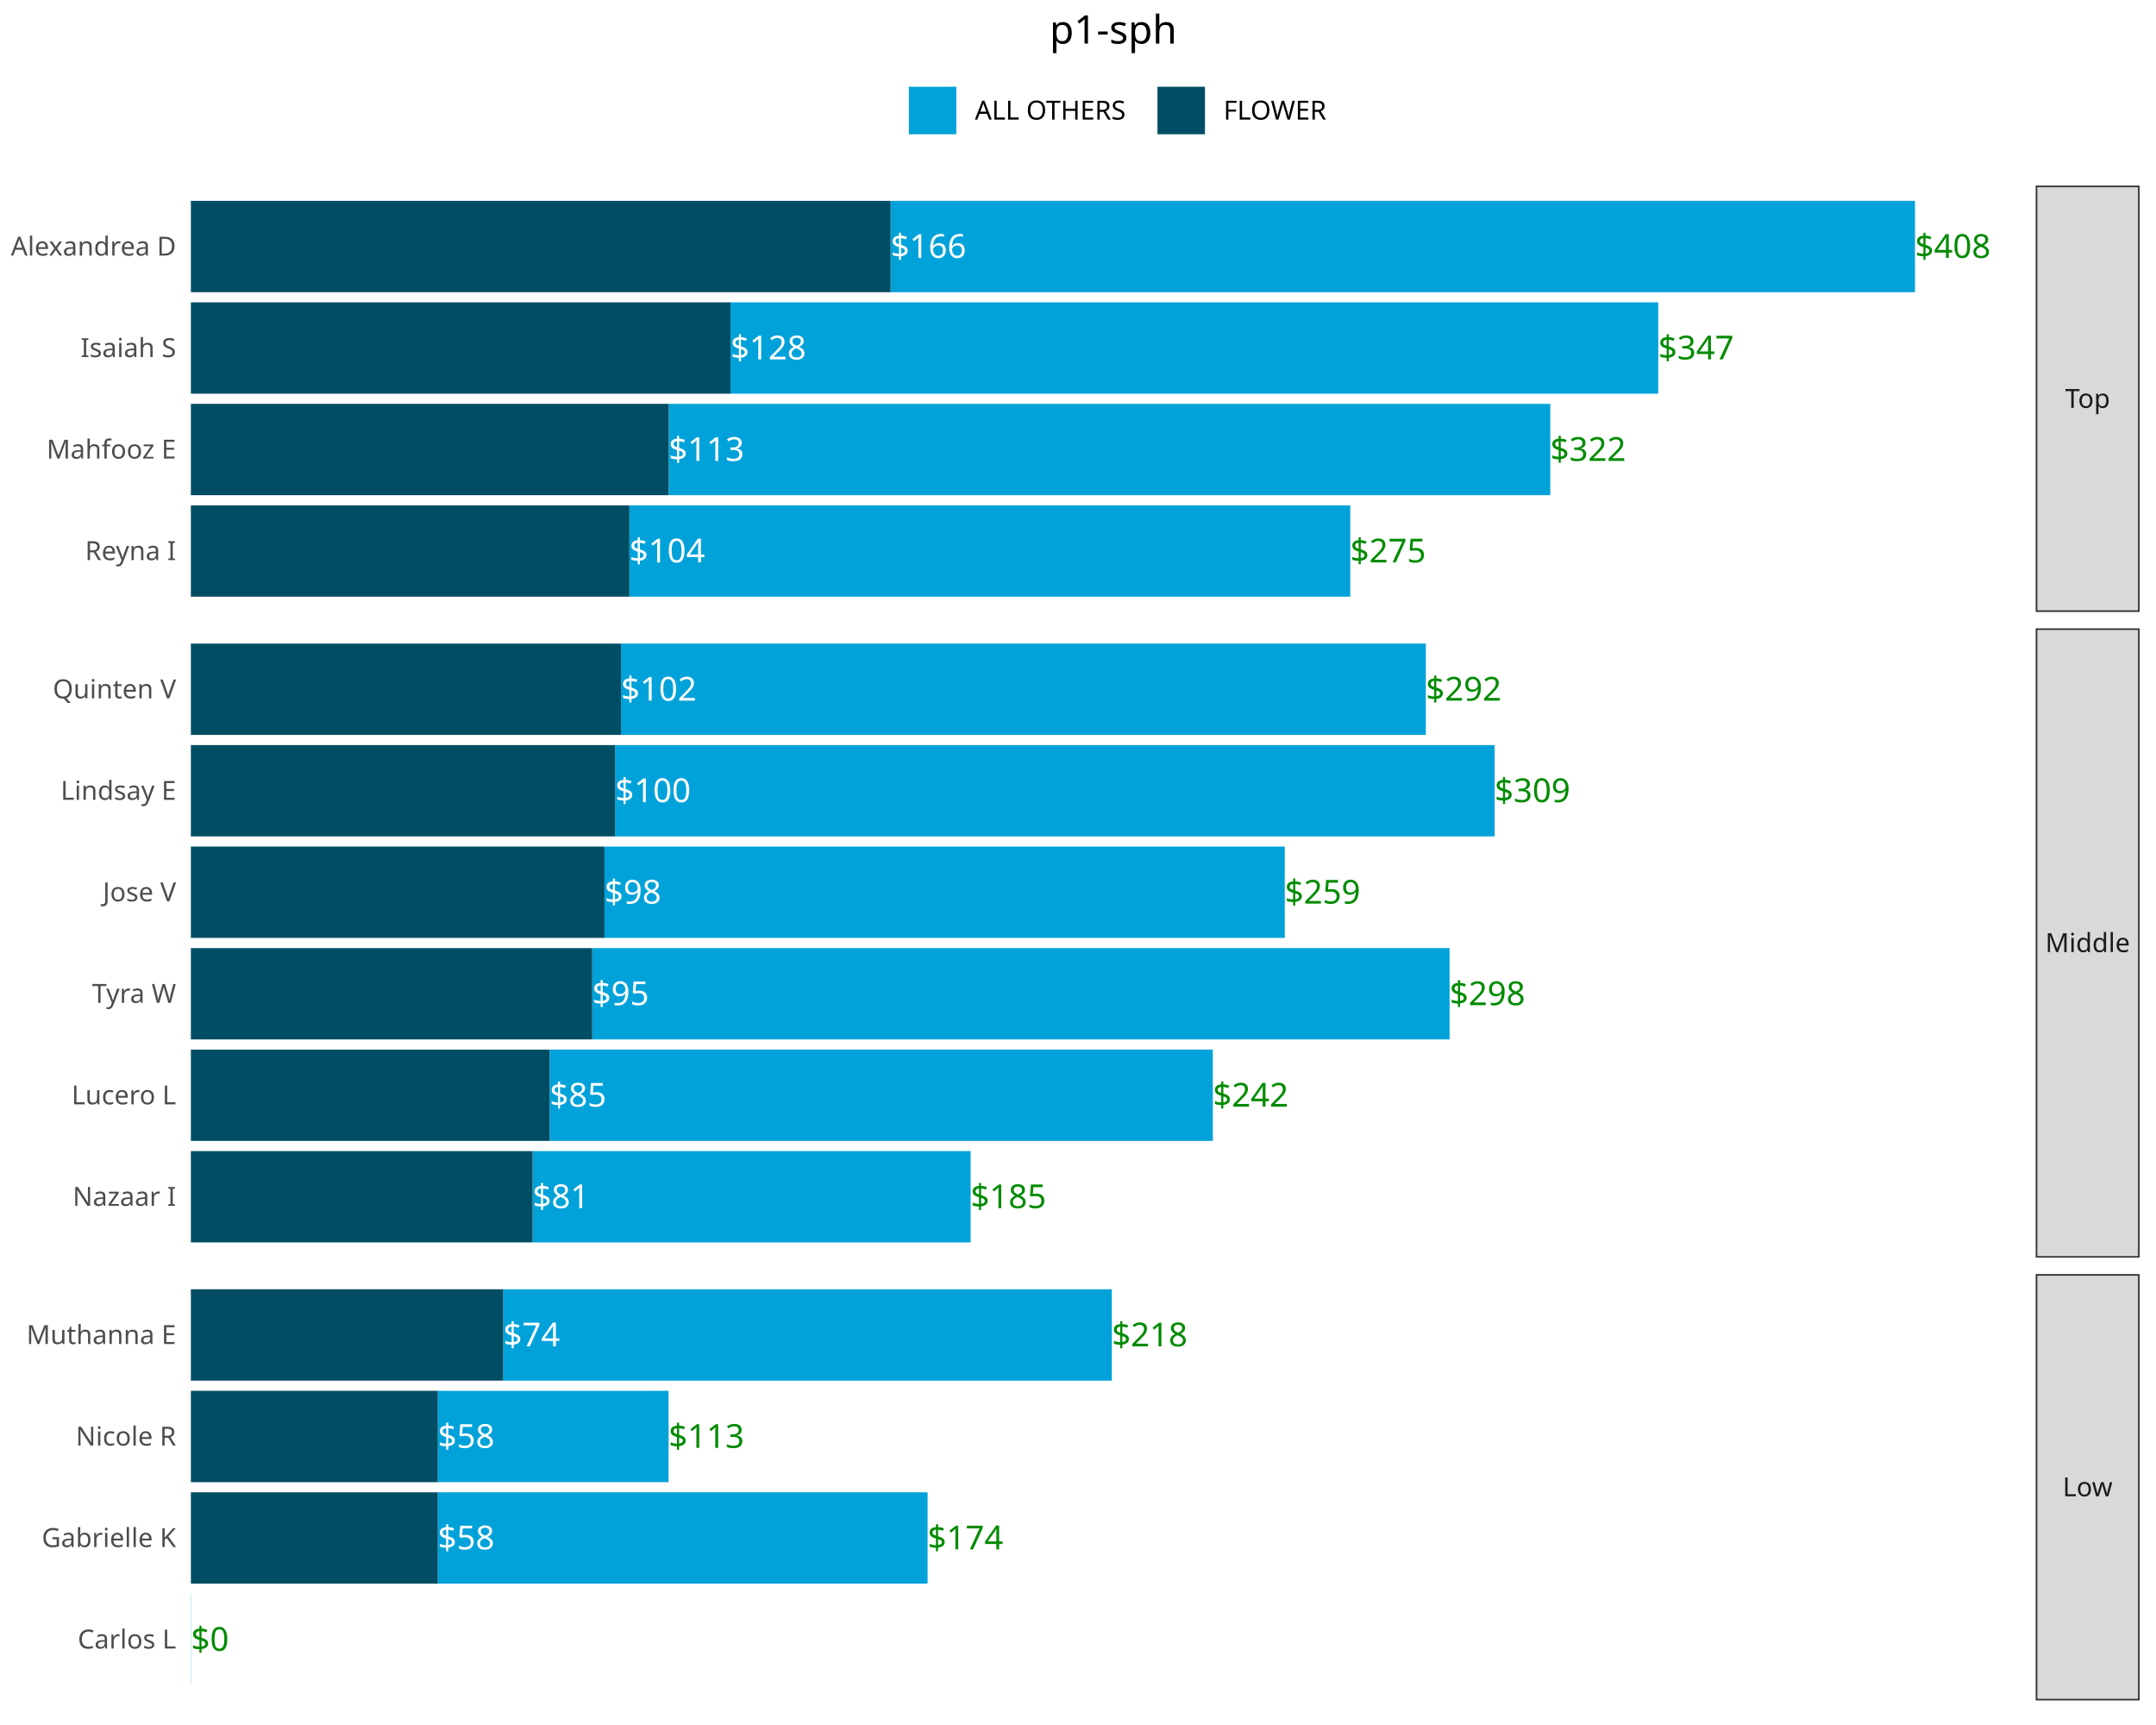
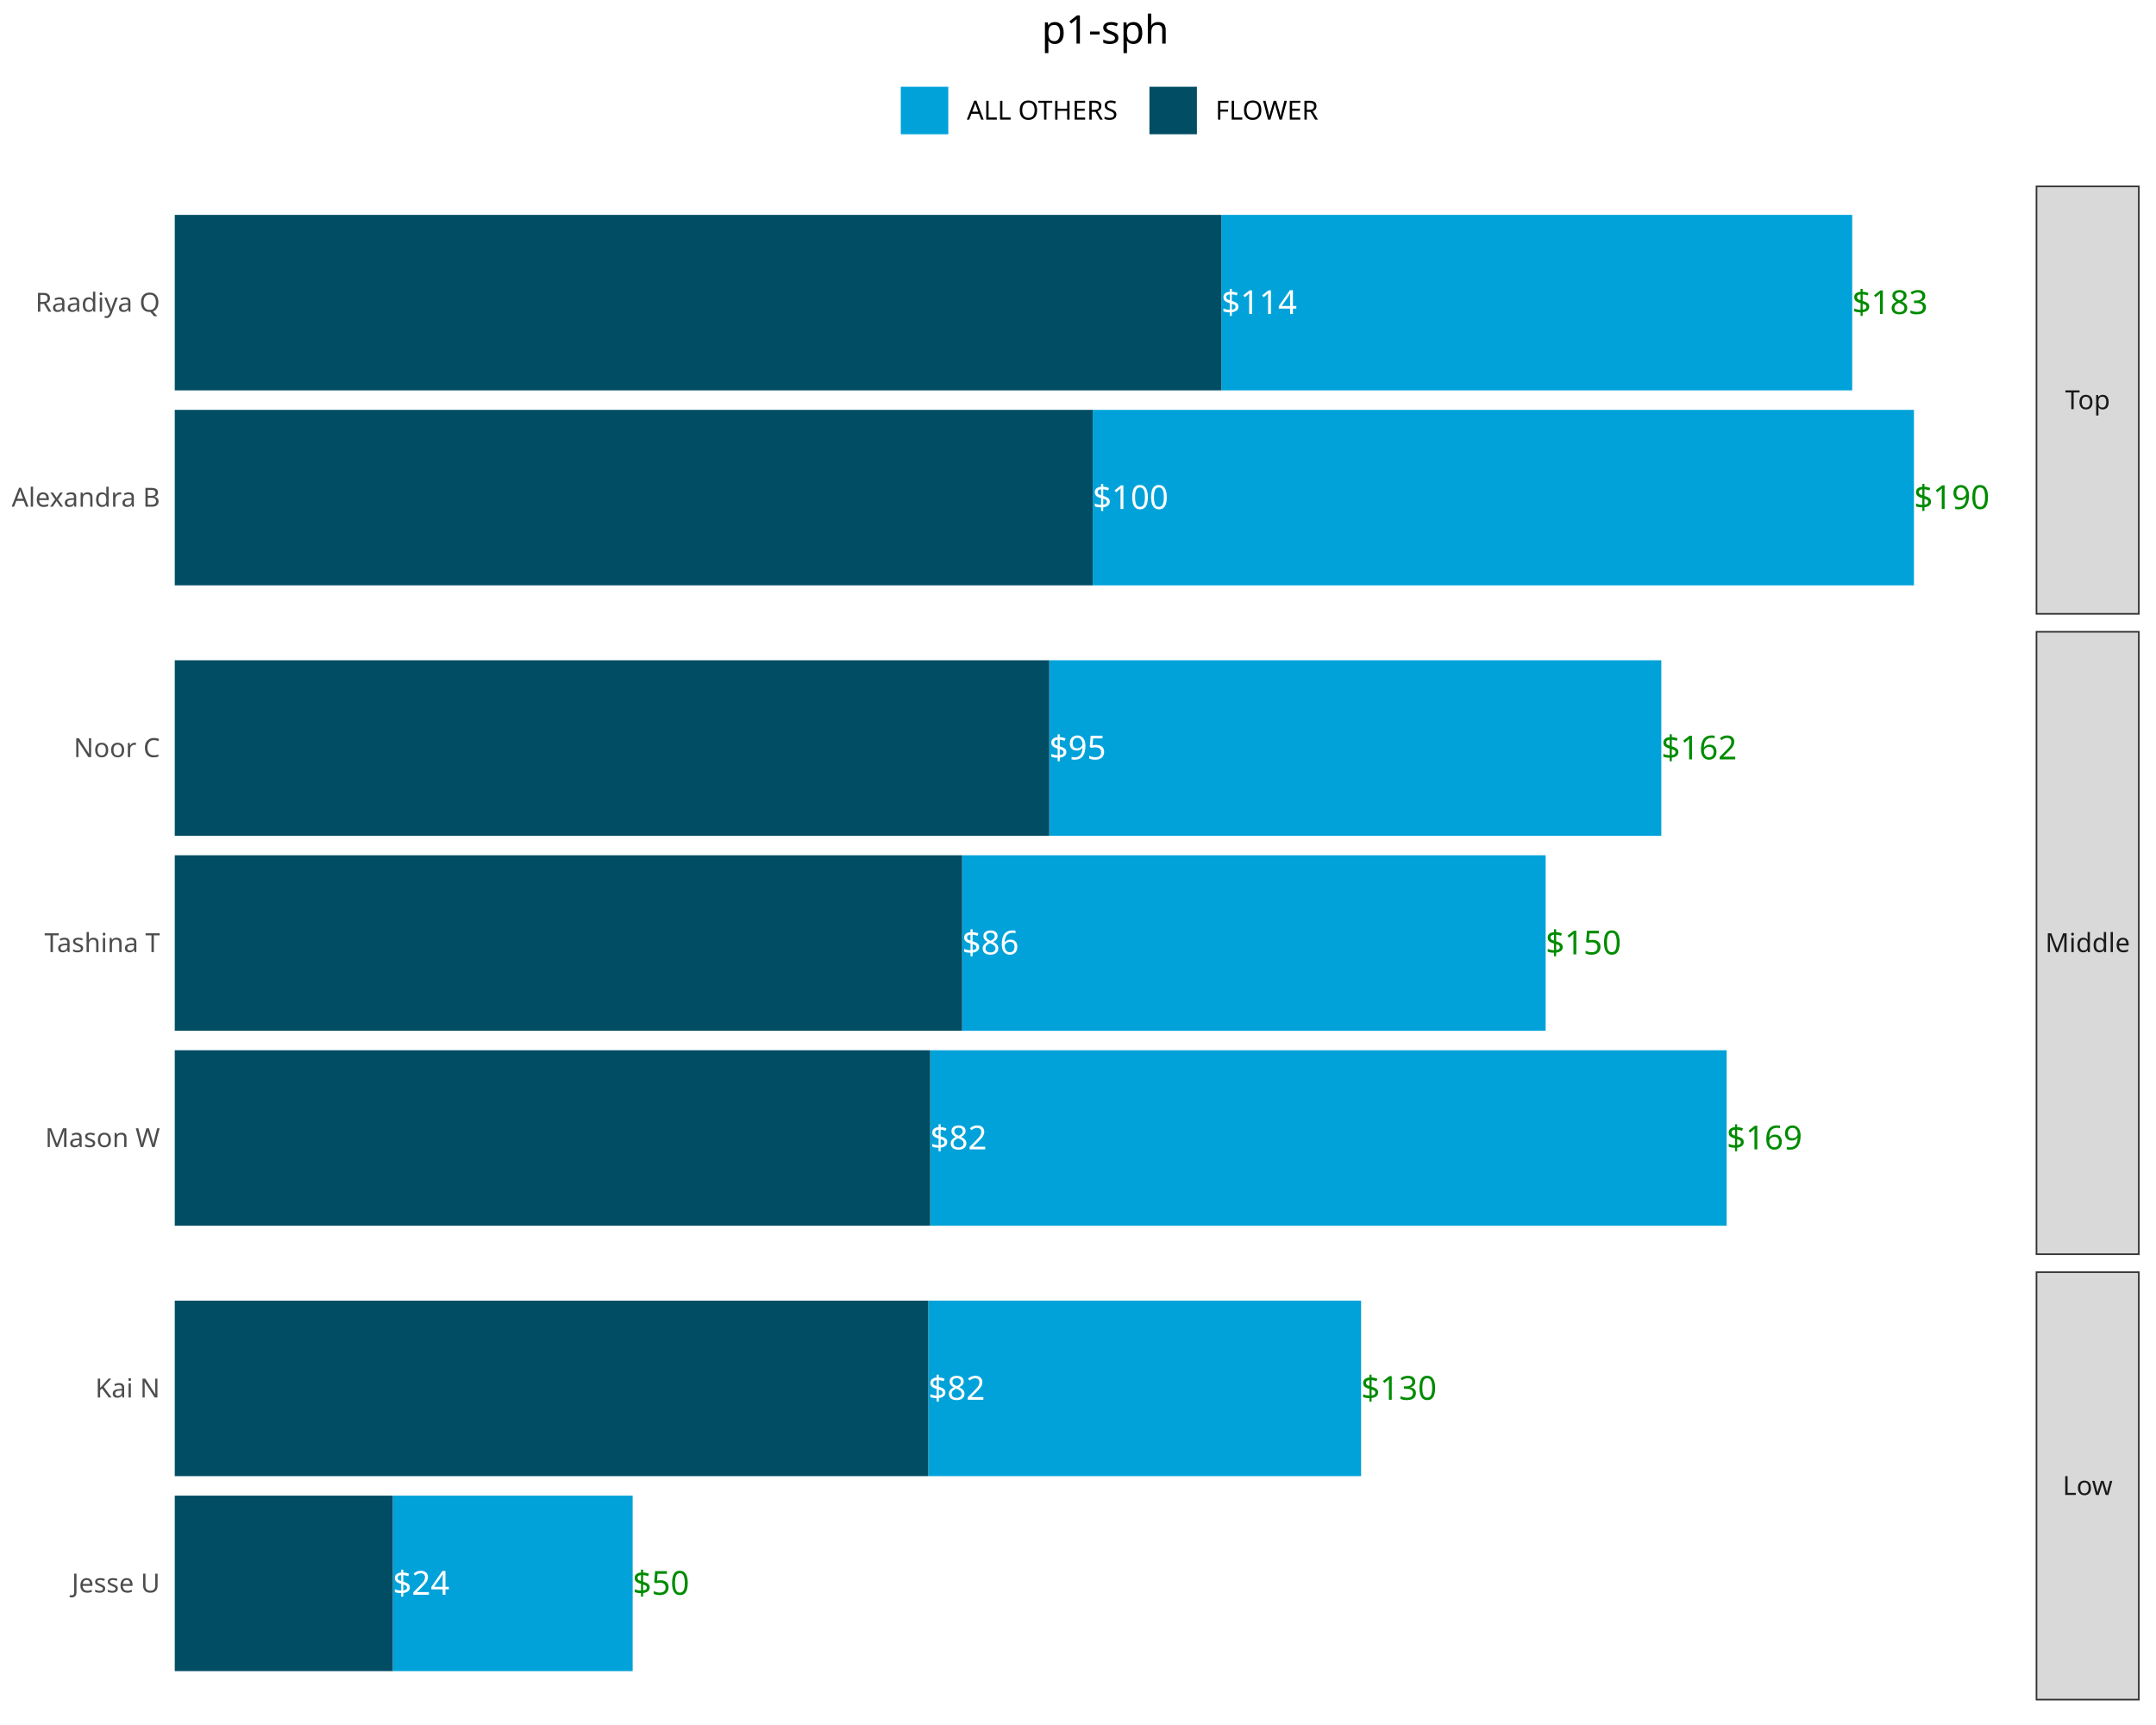
<svg xmlns="http://www.w3.org/2000/svg" class="svglite" data-engine-version="2.0" width="720.00pt" height="576.00pt" viewBox="0 0 720.00 576.00">
  <defs>
    <style type="text/css">
    .svglite line, .svglite polyline, .svglite polygon, .svglite path, .svglite rect, .svglite circle {
      fill: none;
      stroke: #000000;
      stroke-linecap: round;
      stroke-linejoin: round;
      stroke-miterlimit: 10.00;
    }
  </style>
  </defs>
  <rect width="100%" height="100%" style="stroke: none; fill: #FFFFFF;" />
  <defs>
    <clipPath id="cpMC4wMHw3MjAuMDB8MC4wMHw1NzYuMDA=">
      <rect x="0.00" y="0.00" width="720.00" height="576.00" />
    </clipPath>
  </defs>
  <g clip-path="url(#cpMC4wMHw3MjAuMDB8MC4wMHw1NzYuMDA=)">
    <rect x="0.00" y="0.00" width="720.00" height="576.00" style="stroke-width: 1.07; stroke: #FFFFFF; fill: #FFFFFF;" />
  </g>
  <defs>
-     <clipPath id="cpNjMuNzR8Njc5LjgzfDYxLjk4fDIwNC4zMw==">
-       <rect x="63.74" y="61.98" width="616.09" height="142.35" />
+     <clipPath id="cpNTguMzZ8Njc5LjgzfDYxLjk4fDIwNS4yMg==">
+       <rect x="58.36" y="61.98" width="621.47" height="143.24" />
    </clipPath>
  </defs>
-   <g clip-path="url(#cpNjMuNzR8Njc5LjgzfDYxLjk4fDIwNC4zMw==)">
-     <rect x="63.74" y="61.98" width="616.09" height="142.35" style="stroke-width: 1.07; stroke: none; fill: #FFFFFF;" />
-     <rect x="210.18" y="168.74" width="240.74" height="30.50" style="stroke-width: 1.07; stroke: none; stroke-linecap: butt; stroke-linejoin: miter; fill: #01A2D9;" />
-     <rect x="63.74" y="168.74" width="146.44" height="30.50" style="stroke-width: 1.07; stroke: none; stroke-linecap: butt; stroke-linejoin: miter; fill: #014D64;" />
-     <rect x="223.29" y="134.85" width="294.43" height="30.50" style="stroke-width: 1.07; stroke: none; stroke-linecap: butt; stroke-linejoin: miter; fill: #01A2D9;" />
-     <rect x="63.74" y="134.85" width="159.55" height="30.50" style="stroke-width: 1.07; stroke: none; stroke-linecap: butt; stroke-linejoin: miter; fill: #014D64;" />
-     <rect x="243.95" y="100.96" width="309.84" height="30.50" style="stroke-width: 1.07; stroke: none; stroke-linecap: butt; stroke-linejoin: miter; fill: #01A2D9;" />
-     <rect x="63.74" y="100.96" width="180.21" height="30.50" style="stroke-width: 1.07; stroke: none; stroke-linecap: butt; stroke-linejoin: miter; fill: #014D64;" />
-     <rect x="297.42" y="67.07" width="342.10" height="30.50" style="stroke-width: 1.07; stroke: none; stroke-linecap: butt; stroke-linejoin: miter; fill: #01A2D9;" />
-     <rect x="63.74" y="67.07" width="233.68" height="30.50" style="stroke-width: 1.07; stroke: none; stroke-linecap: butt; stroke-linejoin: miter; fill: #014D64;" />
-     <text x="210.18" y="187.80" style="font-size: 11.04px; fill: #FFFFFF; font-family: sans;" textLength="24.56px" lengthAdjust="spacingAndGlyphs">$104</text>
-     <text x="223.29" y="153.90" style="font-size: 11.04px; fill: #FFFFFF; font-family: sans;" textLength="24.56px" lengthAdjust="spacingAndGlyphs">$113</text>
-     <text x="243.95" y="120.01" style="font-size: 11.04px; fill: #FFFFFF; font-family: sans;" textLength="24.56px" lengthAdjust="spacingAndGlyphs">$128</text>
-     <text x="297.42" y="86.12" style="font-size: 11.04px; fill: #FFFFFF; font-family: sans;" textLength="24.56px" lengthAdjust="spacingAndGlyphs">$166</text>
-     <text x="450.92" y="187.80" style="font-size: 11.04px; fill: #008B00; font-family: sans;" textLength="24.56px" lengthAdjust="spacingAndGlyphs">$275</text>
-     <text x="517.72" y="153.90" style="font-size: 11.04px; fill: #008B00; font-family: sans;" textLength="24.56px" lengthAdjust="spacingAndGlyphs">$322</text>
-     <text x="553.78" y="120.01" style="font-size: 11.04px; fill: #008B00; font-family: sans;" textLength="24.56px" lengthAdjust="spacingAndGlyphs">$347</text>
-     <text x="639.52" y="86.12" style="font-size: 11.04px; fill: #008B00; font-family: sans;" textLength="24.56px" lengthAdjust="spacingAndGlyphs">$408</text>
+   <g clip-path="url(#cpNTguMzZ8Njc5LjgzfDYxLjk4fDIwNS4yMg==)">
+     <rect x="58.36" y="61.98" width="621.47" height="143.24" style="stroke-width: 1.07; stroke: none; fill: #FFFFFF;" />
+     <rect x="364.92" y="136.86" width="274.25" height="58.60" style="stroke-width: 1.07; stroke: none; stroke-linecap: butt; stroke-linejoin: miter; fill: #01A2D9;" />
+     <rect x="58.36" y="136.86" width="306.56" height="58.60" style="stroke-width: 1.07; stroke: none; stroke-linecap: butt; stroke-linejoin: miter; fill: #014D64;" />
+     <rect x="407.88" y="71.75" width="210.67" height="58.60" style="stroke-width: 1.07; stroke: none; stroke-linecap: butt; stroke-linejoin: miter; fill: #01A2D9;" />
+     <rect x="58.36" y="71.75" width="349.52" height="58.60" style="stroke-width: 1.07; stroke: none; stroke-linecap: butt; stroke-linejoin: miter; fill: #014D64;" />
+     <text x="364.92" y="169.96" style="font-size: 11.04px; fill: #FFFFFF; font-family: sans;" textLength="24.56px" lengthAdjust="spacingAndGlyphs">$100</text>
+     <text x="407.88" y="104.85" style="font-size: 11.04px; fill: #FFFFFF; font-family: sans;" textLength="24.56px" lengthAdjust="spacingAndGlyphs">$114</text>
+     <text x="639.17" y="169.96" style="font-size: 11.04px; fill: #008B00; font-family: sans;" textLength="24.56px" lengthAdjust="spacingAndGlyphs">$190</text>
+     <text x="618.54" y="104.85" style="font-size: 11.04px; fill: #008B00; font-family: sans;" textLength="24.56px" lengthAdjust="spacingAndGlyphs">$183</text>
  </g>
  <g clip-path="url(#cpMC4wMHw3MjAuMDB8MC4wMHw1NzYuMDA=)">
</g>
  <defs>
-     <clipPath id="cpNjMuNzR8Njc5LjgzfDIwOS44MXw0MTkuOTU=">
-       <rect x="63.74" y="209.81" width="616.09" height="210.14" />
+     <clipPath id="cpNTguMzZ8Njc5LjgzfDIxMC43MHw0MTkuMDY=">
+       <rect x="58.36" y="210.70" width="621.47" height="208.35" />
    </clipPath>
  </defs>
-   <g clip-path="url(#cpNjMuNzR8Njc5LjgzfDIwOS44MXw0MTkuOTU=)">
-     <rect x="63.74" y="209.81" width="616.09" height="210.14" style="stroke-width: 1.07; stroke: none; fill: #FFFFFF;" />
-     <rect x="177.86" y="384.36" width="146.28" height="30.50" style="stroke-width: 1.07; stroke: none; stroke-linecap: butt; stroke-linejoin: miter; fill: #01A2D9;" />
-     <rect x="63.74" y="384.36" width="114.12" height="30.50" style="stroke-width: 1.07; stroke: none; stroke-linecap: butt; stroke-linejoin: miter; fill: #014D64;" />
-     <rect x="183.55" y="350.47" width="221.48" height="30.50" style="stroke-width: 1.07; stroke: none; stroke-linecap: butt; stroke-linejoin: miter; fill: #01A2D9;" />
-     <rect x="63.74" y="350.47" width="119.81" height="30.50" style="stroke-width: 1.07; stroke: none; stroke-linecap: butt; stroke-linejoin: miter; fill: #014D64;" />
-     <rect x="197.78" y="316.58" width="286.31" height="30.50" style="stroke-width: 1.07; stroke: none; stroke-linecap: butt; stroke-linejoin: miter; fill: #01A2D9;" />
-     <rect x="63.74" y="316.58" width="134.04" height="30.50" style="stroke-width: 1.07; stroke: none; stroke-linecap: butt; stroke-linejoin: miter; fill: #014D64;" />
-     <rect x="201.87" y="282.68" width="227.18" height="30.50" style="stroke-width: 1.07; stroke: none; stroke-linecap: butt; stroke-linejoin: miter; fill: #01A2D9;" />
-     <rect x="63.74" y="282.68" width="138.13" height="30.50" style="stroke-width: 1.07; stroke: none; stroke-linecap: butt; stroke-linejoin: miter; fill: #014D64;" />
-     <rect x="205.44" y="248.79" width="293.70" height="30.50" style="stroke-width: 1.07; stroke: none; stroke-linecap: butt; stroke-linejoin: miter; fill: #01A2D9;" />
-     <rect x="63.74" y="248.79" width="141.70" height="30.50" style="stroke-width: 1.07; stroke: none; stroke-linecap: butt; stroke-linejoin: miter; fill: #014D64;" />
-     <rect x="207.38" y="214.90" width="268.78" height="30.50" style="stroke-width: 1.07; stroke: none; stroke-linecap: butt; stroke-linejoin: miter; fill: #01A2D9;" />
-     <rect x="63.74" y="214.90" width="143.65" height="30.50" style="stroke-width: 1.07; stroke: none; stroke-linecap: butt; stroke-linejoin: miter; fill: #014D64;" />
-     <text x="177.86" y="403.41" style="font-size: 11.04px; fill: #FFFFFF; font-family: sans;" textLength="18.42px" lengthAdjust="spacingAndGlyphs">$81</text>
-     <text x="183.55" y="369.52" style="font-size: 11.04px; fill: #FFFFFF; font-family: sans;" textLength="18.42px" lengthAdjust="spacingAndGlyphs">$85</text>
-     <text x="197.78" y="335.63" style="font-size: 11.04px; fill: #FFFFFF; font-family: sans;" textLength="18.42px" lengthAdjust="spacingAndGlyphs">$95</text>
-     <text x="201.87" y="301.73" style="font-size: 11.04px; fill: #FFFFFF; font-family: sans;" textLength="18.42px" lengthAdjust="spacingAndGlyphs">$98</text>
-     <text x="205.44" y="267.84" style="font-size: 11.04px; fill: #FFFFFF; font-family: sans;" textLength="24.56px" lengthAdjust="spacingAndGlyphs">$100</text>
-     <text x="207.38" y="233.95" style="font-size: 11.04px; fill: #FFFFFF; font-family: sans;" textLength="24.56px" lengthAdjust="spacingAndGlyphs">$102</text>
-     <text x="324.14" y="403.41" style="font-size: 11.04px; fill: #008B00; font-family: sans;" textLength="24.56px" lengthAdjust="spacingAndGlyphs">$185</text>
-     <text x="405.03" y="369.52" style="font-size: 11.04px; fill: #008B00; font-family: sans;" textLength="24.56px" lengthAdjust="spacingAndGlyphs">$242</text>
-     <text x="484.09" y="335.63" style="font-size: 11.04px; fill: #008B00; font-family: sans;" textLength="24.56px" lengthAdjust="spacingAndGlyphs">$298</text>
-     <text x="429.05" y="301.73" style="font-size: 11.04px; fill: #008B00; font-family: sans;" textLength="24.56px" lengthAdjust="spacingAndGlyphs">$259</text>
-     <text x="499.13" y="267.84" style="font-size: 11.04px; fill: #008B00; font-family: sans;" textLength="24.56px" lengthAdjust="spacingAndGlyphs">$309</text>
-     <text x="476.16" y="233.95" style="font-size: 11.04px; fill: #008B00; font-family: sans;" textLength="24.56px" lengthAdjust="spacingAndGlyphs">$292</text>
+   <g clip-path="url(#cpNTguMzZ8Njc5LjgzfDIxMC43MHw0MTkuMDY=)">
+     <rect x="58.36" y="210.70" width="621.47" height="208.35" style="stroke-width: 1.07; stroke: none; fill: #FFFFFF;" />
+     <rect x="310.64" y="350.69" width="265.98" height="58.60" style="stroke-width: 1.07; stroke: none; stroke-linecap: butt; stroke-linejoin: miter; fill: #01A2D9;" />
+     <rect x="58.36" y="350.69" width="252.28" height="58.60" style="stroke-width: 1.07; stroke: none; stroke-linecap: butt; stroke-linejoin: miter; fill: #014D64;" />
+     <rect x="321.31" y="285.58" width="194.86" height="58.60" style="stroke-width: 1.07; stroke: none; stroke-linecap: butt; stroke-linejoin: miter; fill: #01A2D9;" />
+     <rect x="58.36" y="285.58" width="262.95" height="58.60" style="stroke-width: 1.07; stroke: none; stroke-linecap: butt; stroke-linejoin: miter; fill: #014D64;" />
+     <rect x="350.41" y="220.47" width="204.39" height="58.60" style="stroke-width: 1.07; stroke: none; stroke-linecap: butt; stroke-linejoin: miter; fill: #01A2D9;" />
+     <rect x="58.36" y="220.47" width="292.05" height="58.60" style="stroke-width: 1.07; stroke: none; stroke-linecap: butt; stroke-linejoin: miter; fill: #014D64;" />
+     <text x="310.64" y="383.79" style="font-size: 11.04px; fill: #FFFFFF; font-family: sans;" textLength="18.42px" lengthAdjust="spacingAndGlyphs">$82</text>
+     <text x="321.31" y="318.68" style="font-size: 11.04px; fill: #FFFFFF; font-family: sans;" textLength="18.42px" lengthAdjust="spacingAndGlyphs">$86</text>
+     <text x="350.41" y="253.57" style="font-size: 11.04px; fill: #FFFFFF; font-family: sans;" textLength="18.42px" lengthAdjust="spacingAndGlyphs">$95</text>
+     <text x="576.62" y="383.79" style="font-size: 11.04px; fill: #008B00; font-family: sans;" textLength="24.56px" lengthAdjust="spacingAndGlyphs">$169</text>
+     <text x="516.17" y="318.68" style="font-size: 11.04px; fill: #008B00; font-family: sans;" textLength="24.56px" lengthAdjust="spacingAndGlyphs">$150</text>
+     <text x="554.80" y="253.57" style="font-size: 11.04px; fill: #008B00; font-family: sans;" textLength="24.56px" lengthAdjust="spacingAndGlyphs">$162</text>
  </g>
  <g clip-path="url(#cpMC4wMHw3MjAuMDB8MC4wMHw1NzYuMDA=)">
</g>
  <defs>
-     <clipPath id="cpNjMuNzR8Njc5LjgzfDQyNS40M3w1NjcuNzg=">
-       <rect x="63.74" y="425.43" width="616.09" height="142.35" />
+     <clipPath id="cpNTguMzZ8Njc5LjgzfDQyNC41NHw1NjcuNzg=">
+       <rect x="58.36" y="424.54" width="621.47" height="143.24" />
    </clipPath>
  </defs>
-   <g clip-path="url(#cpNjMuNzR8Njc5LjgzfDQyNS40M3w1NjcuNzg=)">
-     <rect x="63.74" y="425.43" width="616.09" height="142.35" style="stroke-width: 1.07; stroke: none; fill: #FFFFFF;" />
-     <rect x="63.74" y="532.19" width="0.056" height="30.50" style="stroke-width: 1.07; stroke: none; stroke-linecap: butt; stroke-linejoin: miter; fill: #01A2D9;" />
-     <rect x="63.74" y="532.19" width="0.00" height="30.50" style="stroke-width: 1.07; stroke: none; stroke-linecap: butt; stroke-linejoin: miter; fill: #014D64;" />
-     <rect x="146.20" y="498.30" width="163.57" height="30.50" style="stroke-width: 1.07; stroke: none; stroke-linecap: butt; stroke-linejoin: miter; fill: #01A2D9;" />
-     <rect x="63.74" y="498.30" width="82.46" height="30.50" style="stroke-width: 1.07; stroke: none; stroke-linecap: butt; stroke-linejoin: miter; fill: #014D64;" />
-     <rect x="146.21" y="464.41" width="77.07" height="30.50" style="stroke-width: 1.07; stroke: none; stroke-linecap: butt; stroke-linejoin: miter; fill: #01A2D9;" />
-     <rect x="63.74" y="464.41" width="82.47" height="30.50" style="stroke-width: 1.07; stroke: none; stroke-linecap: butt; stroke-linejoin: miter; fill: #014D64;" />
-     <rect x="168.06" y="430.51" width="203.24" height="30.50" style="stroke-width: 1.07; stroke: none; stroke-linecap: butt; stroke-linejoin: miter; fill: #01A2D9;" />
-     <rect x="63.74" y="430.51" width="104.32" height="30.50" style="stroke-width: 1.07; stroke: none; stroke-linecap: butt; stroke-linejoin: miter; fill: #014D64;" />
-     <text x="63.74" y="551.24" style="font-size: 11.04px; fill: #FFFFFF; font-family: sans;" textLength="12.28px" lengthAdjust="spacingAndGlyphs">$0</text>
-     <text x="146.20" y="517.35" style="font-size: 11.04px; fill: #FFFFFF; font-family: sans;" textLength="18.42px" lengthAdjust="spacingAndGlyphs">$58</text>
-     <text x="146.21" y="483.46" style="font-size: 11.04px; fill: #FFFFFF; font-family: sans;" textLength="18.42px" lengthAdjust="spacingAndGlyphs">$58</text>
-     <text x="168.06" y="449.56" style="font-size: 11.04px; fill: #FFFFFF; font-family: sans;" textLength="18.42px" lengthAdjust="spacingAndGlyphs">$74</text>
-     <text x="63.80" y="551.24" style="font-size: 11.04px; fill: #008B00; font-family: sans;" textLength="12.28px" lengthAdjust="spacingAndGlyphs">$0</text>
-     <text x="309.77" y="517.35" style="font-size: 11.04px; fill: #008B00; font-family: sans;" textLength="24.56px" lengthAdjust="spacingAndGlyphs">$174</text>
-     <text x="223.28" y="483.46" style="font-size: 11.04px; fill: #008B00; font-family: sans;" textLength="24.56px" lengthAdjust="spacingAndGlyphs">$113</text>
-     <text x="371.30" y="449.56" style="font-size: 11.04px; fill: #008B00; font-family: sans;" textLength="24.56px" lengthAdjust="spacingAndGlyphs">$218</text>
+   <g clip-path="url(#cpNTguMzZ8Njc5LjgzfDQyNC41NHw1NjcuNzg=)">
+     <rect x="58.36" y="424.54" width="621.47" height="143.24" style="stroke-width: 1.07; stroke: none; fill: #FFFFFF;" />
+     <rect x="131.18" y="499.41" width="80.10" height="58.60" style="stroke-width: 1.07; stroke: none; stroke-linecap: butt; stroke-linejoin: miter; fill: #01A2D9;" />
+     <rect x="58.36" y="499.41" width="72.82" height="58.60" style="stroke-width: 1.07; stroke: none; stroke-linecap: butt; stroke-linejoin: miter; fill: #014D64;" />
+     <rect x="310.01" y="434.30" width="144.53" height="58.60" style="stroke-width: 1.07; stroke: none; stroke-linecap: butt; stroke-linejoin: miter; fill: #01A2D9;" />
+     <rect x="58.36" y="434.30" width="251.65" height="58.60" style="stroke-width: 1.07; stroke: none; stroke-linecap: butt; stroke-linejoin: miter; fill: #014D64;" />
+     <text x="131.18" y="532.51" style="font-size: 11.04px; fill: #FFFFFF; font-family: sans;" textLength="18.42px" lengthAdjust="spacingAndGlyphs">$24</text>
+     <text x="310.01" y="467.40" style="font-size: 11.04px; fill: #FFFFFF; font-family: sans;" textLength="18.42px" lengthAdjust="spacingAndGlyphs">$82</text>
+     <text x="211.27" y="532.51" style="font-size: 11.04px; fill: #008B00; font-family: sans;" textLength="18.42px" lengthAdjust="spacingAndGlyphs">$50</text>
+     <text x="454.54" y="467.40" style="font-size: 11.04px; fill: #008B00; font-family: sans;" textLength="24.56px" lengthAdjust="spacingAndGlyphs">$130</text>
  </g>
  <g clip-path="url(#cpMC4wMHw3MjAuMDB8MC4wMHw1NzYuMDA=)">
</g>
  <defs>
-     <clipPath id="cpNjc5LjgzfDcxNC41Mnw2MS45OHwyMDQuMzM=">
-       <rect x="679.83" y="61.98" width="34.69" height="142.35" />
+     <clipPath id="cpNjc5LjgzfDcxNC41Mnw2MS45OHwyMDUuMjI=">
+       <rect x="679.83" y="61.98" width="34.69" height="143.24" />
    </clipPath>
  </defs>
-   <g clip-path="url(#cpNjc5LjgzfDcxNC41Mnw2MS45OHwyMDQuMzM=)">
-     <rect x="679.83" y="61.98" width="34.69" height="142.35" style="stroke-width: 1.07; stroke: #333333; fill: #D9D9D9;" />
-     <text x="697.17" y="136.19" text-anchor="middle" style="font-size: 8.80px; fill: #1A1A1A; font-family: sans;" textLength="15.16px" lengthAdjust="spacingAndGlyphs">Top</text>
+   <g clip-path="url(#cpNjc5LjgzfDcxNC41Mnw2MS45OHwyMDUuMjI=)">
+     <rect x="679.83" y="61.98" width="34.69" height="143.24" style="stroke-width: 1.07; stroke: #333333; fill: #D9D9D9;" />
+     <text x="697.17" y="136.63" text-anchor="middle" style="font-size: 8.80px; fill: #1A1A1A; font-family: sans;" textLength="15.16px" lengthAdjust="spacingAndGlyphs">Top</text>
  </g>
  <g clip-path="url(#cpMC4wMHw3MjAuMDB8MC4wMHw1NzYuMDA=)">
</g>
  <defs>
-     <clipPath id="cpNjc5LjgzfDcxNC41MnwyMDkuODF8NDE5Ljk1">
-       <rect x="679.83" y="209.81" width="34.69" height="210.14" />
+     <clipPath id="cpNjc5LjgzfDcxNC41MnwyMTAuNzB8NDE5LjA2">
+       <rect x="679.83" y="210.70" width="34.69" height="208.35" />
    </clipPath>
  </defs>
-   <g clip-path="url(#cpNjc5LjgzfDcxNC41MnwyMDkuODF8NDE5Ljk1)">
-     <rect x="679.83" y="209.81" width="34.69" height="210.14" style="stroke-width: 1.07; stroke: #333333; fill: #D9D9D9;" />
+   <g clip-path="url(#cpNjc5LjgzfDcxNC41MnwyMTAuNzB8NDE5LjA2)">
+     <rect x="679.83" y="210.70" width="34.69" height="208.35" style="stroke-width: 1.07; stroke: #333333; fill: #D9D9D9;" />
    <text x="697.17" y="317.91" text-anchor="middle" style="font-size: 8.80px; fill: #1A1A1A; font-family: sans;" textLength="25.92px" lengthAdjust="spacingAndGlyphs">Middle</text>
  </g>
  <g clip-path="url(#cpMC4wMHw3MjAuMDB8MC4wMHw1NzYuMDA=)">
</g>
  <defs>
-     <clipPath id="cpNjc5LjgzfDcxNC41Mnw0MjUuNDN8NTY3Ljc4">
-       <rect x="679.83" y="425.43" width="34.69" height="142.35" />
+     <clipPath id="cpNjc5LjgzfDcxNC41Mnw0MjQuNTR8NTY3Ljc4">
+       <rect x="679.83" y="424.54" width="34.69" height="143.24" />
    </clipPath>
  </defs>
-   <g clip-path="url(#cpNjc5LjgzfDcxNC41Mnw0MjUuNDN8NTY3Ljc4)">
-     <rect x="679.83" y="425.43" width="34.69" height="142.35" style="stroke-width: 1.07; stroke: #333333; fill: #D9D9D9;" />
-     <text x="697.17" y="499.63" text-anchor="middle" style="font-size: 8.80px; fill: #1A1A1A; font-family: sans;" textLength="16.15px" lengthAdjust="spacingAndGlyphs">Low</text>
+   <g clip-path="url(#cpNjc5LjgzfDcxNC41Mnw0MjQuNTR8NTY3Ljc4)">
+     <rect x="679.83" y="424.54" width="34.69" height="143.24" style="stroke-width: 1.07; stroke: #333333; fill: #D9D9D9;" />
+     <text x="697.17" y="499.19" text-anchor="middle" style="font-size: 8.80px; fill: #1A1A1A; font-family: sans;" textLength="16.15px" lengthAdjust="spacingAndGlyphs">Low</text>
  </g>
  <g clip-path="url(#cpMC4wMHw3MjAuMDB8MC4wMHw1NzYuMDA=)">
-     <text x="58.81" y="187.02" text-anchor="end" style="font-size: 8.80px; fill: #4D4D4D; font-family: sans;" textLength="30.33px" lengthAdjust="spacingAndGlyphs">Reyna I</text>
-     <text x="58.81" y="153.13" text-anchor="end" style="font-size: 8.80px; fill: #4D4D4D; font-family: sans;" textLength="42.08px" lengthAdjust="spacingAndGlyphs">Mahfooz E</text>
-     <text x="58.81" y="119.24" text-anchor="end" style="font-size: 8.80px; fill: #4D4D4D; font-family: sans;" textLength="31.80px" lengthAdjust="spacingAndGlyphs">Isaiah S</text>
-     <text x="58.81" y="85.35" text-anchor="end" style="font-size: 8.80px; fill: #4D4D4D; font-family: sans;" textLength="53.33px" lengthAdjust="spacingAndGlyphs">Alexandrea D</text>
-     <text x="58.81" y="402.64" text-anchor="end" style="font-size: 8.80px; fill: #4D4D4D; font-family: sans;" textLength="33.26px" lengthAdjust="spacingAndGlyphs">Nazaar I</text>
-     <text x="58.81" y="368.75" text-anchor="end" style="font-size: 8.80px; fill: #4D4D4D; font-family: sans;" textLength="34.25px" lengthAdjust="spacingAndGlyphs">Lucero L</text>
-     <text x="58.81" y="334.86" text-anchor="end" style="font-size: 8.80px; fill: #4D4D4D; font-family: sans;" textLength="28.35px" lengthAdjust="spacingAndGlyphs">Tyra W</text>
-     <text x="58.81" y="300.96" text-anchor="end" style="font-size: 8.80px; fill: #4D4D4D; font-family: sans;" textLength="26.91px" lengthAdjust="spacingAndGlyphs">Jose V</text>
-     <text x="58.81" y="267.07" text-anchor="end" style="font-size: 8.80px; fill: #4D4D4D; font-family: sans;" textLength="38.65px" lengthAdjust="spacingAndGlyphs">Lindsay E</text>
-     <text x="58.81" y="233.18" text-anchor="end" style="font-size: 8.80px; fill: #4D4D4D; font-family: sans;" textLength="39.14px" lengthAdjust="spacingAndGlyphs">Quinten V</text>
-     <text x="58.81" y="550.47" text-anchor="end" style="font-size: 8.80px; fill: #4D4D4D; font-family: sans;" textLength="32.77px" lengthAdjust="spacingAndGlyphs">Carlos L</text>
-     <text x="58.81" y="516.58" text-anchor="end" style="font-size: 8.80px; fill: #4D4D4D; font-family: sans;" textLength="43.53px" lengthAdjust="spacingAndGlyphs">Gabrielle K</text>
-     <text x="58.81" y="482.69" text-anchor="end" style="font-size: 8.80px; fill: #4D4D4D; font-family: sans;" textLength="33.26px" lengthAdjust="spacingAndGlyphs">Nicole R</text>
-     <text x="58.81" y="448.79" text-anchor="end" style="font-size: 8.80px; fill: #4D4D4D; font-family: sans;" textLength="47.46px" lengthAdjust="spacingAndGlyphs">Muthanna E</text>
-     <rect x="291.85" y="22.78" width="159.87" height="28.24" style="stroke-width: 1.07; stroke: none; fill: #FFFFFF;" />
-     <rect x="302.81" y="28.26" width="17.28" height="17.28" style="stroke-width: 1.07; stroke: none; fill: #FFFFFF;" />
-     <rect x="303.51" y="28.97" width="15.86" height="15.86" style="stroke-width: 1.07; stroke: none; stroke-linecap: butt; stroke-linejoin: miter; fill: #01A2D9;" />
-     <rect x="385.83" y="28.26" width="17.28" height="17.28" style="stroke-width: 1.07; stroke: none; fill: #FFFFFF;" />
-     <rect x="386.54" y="28.97" width="15.86" height="15.86" style="stroke-width: 1.07; stroke: none; stroke-linecap: butt; stroke-linejoin: miter; fill: #014D64;" />
-     <text x="325.57" y="39.93" style="font-size: 8.80px; font-family: sans;" textLength="54.79px" lengthAdjust="spacingAndGlyphs">ALL OTHERS</text>
-     <text x="408.59" y="39.93" style="font-size: 8.80px; font-family: sans;" textLength="37.65px" lengthAdjust="spacingAndGlyphs">FLOWER</text>
-     <text x="371.78" y="14.56" text-anchor="middle" style="font-size: 13.20px; font-family: sans;" textLength="40.37px" lengthAdjust="spacingAndGlyphs">p1-sph</text>
+     <text x="53.43" y="169.19" text-anchor="end" style="font-size: 8.80px; fill: #4D4D4D; font-family: sans;" textLength="47.95px" lengthAdjust="spacingAndGlyphs">Alexandra B</text>
+     <text x="53.43" y="104.08" text-anchor="end" style="font-size: 8.80px; fill: #4D4D4D; font-family: sans;" textLength="41.59px" lengthAdjust="spacingAndGlyphs">Raadiya Q</text>
+     <text x="53.43" y="383.02" text-anchor="end" style="font-size: 8.80px; fill: #4D4D4D; font-family: sans;" textLength="37.17px" lengthAdjust="spacingAndGlyphs">Mason W</text>
+     <text x="53.43" y="317.91" text-anchor="end" style="font-size: 8.80px; fill: #4D4D4D; font-family: sans;" textLength="39.13px" lengthAdjust="spacingAndGlyphs">Tashina T</text>
+     <text x="53.43" y="252.80" text-anchor="end" style="font-size: 8.80px; fill: #4D4D4D; font-family: sans;" textLength="27.88px" lengthAdjust="spacingAndGlyphs">Noor C</text>
+     <text x="53.43" y="531.74" text-anchor="end" style="font-size: 8.80px; fill: #4D4D4D; font-family: sans;" textLength="31.80px" lengthAdjust="spacingAndGlyphs">Jesse U</text>
+     <text x="53.43" y="466.63" text-anchor="end" style="font-size: 8.80px; fill: #4D4D4D; font-family: sans;" textLength="21.52px" lengthAdjust="spacingAndGlyphs">Kai N</text>
+     <rect x="289.16" y="22.78" width="159.87" height="28.24" style="stroke-width: 1.07; stroke: none; fill: #FFFFFF;" />
+     <rect x="300.12" y="28.26" width="17.28" height="17.28" style="stroke-width: 1.07; stroke: none; fill: #FFFFFF;" />
+     <rect x="300.82" y="28.97" width="15.86" height="15.86" style="stroke-width: 1.07; stroke: none; stroke-linecap: butt; stroke-linejoin: miter; fill: #01A2D9;" />
+     <rect x="383.14" y="28.26" width="17.28" height="17.28" style="stroke-width: 1.07; stroke: none; fill: #FFFFFF;" />
+     <rect x="383.85" y="28.97" width="15.86" height="15.86" style="stroke-width: 1.07; stroke: none; stroke-linecap: butt; stroke-linejoin: miter; fill: #014D64;" />
+     <text x="322.88" y="39.93" style="font-size: 8.80px; font-family: sans;" textLength="54.79px" lengthAdjust="spacingAndGlyphs">ALL OTHERS</text>
+     <text x="405.90" y="39.93" style="font-size: 8.80px; font-family: sans;" textLength="37.65px" lengthAdjust="spacingAndGlyphs">FLOWER</text>
+     <text x="369.09" y="14.56" text-anchor="middle" style="font-size: 13.20px; font-family: sans;" textLength="40.37px" lengthAdjust="spacingAndGlyphs">p1-sph</text>
  </g>
</svg>
